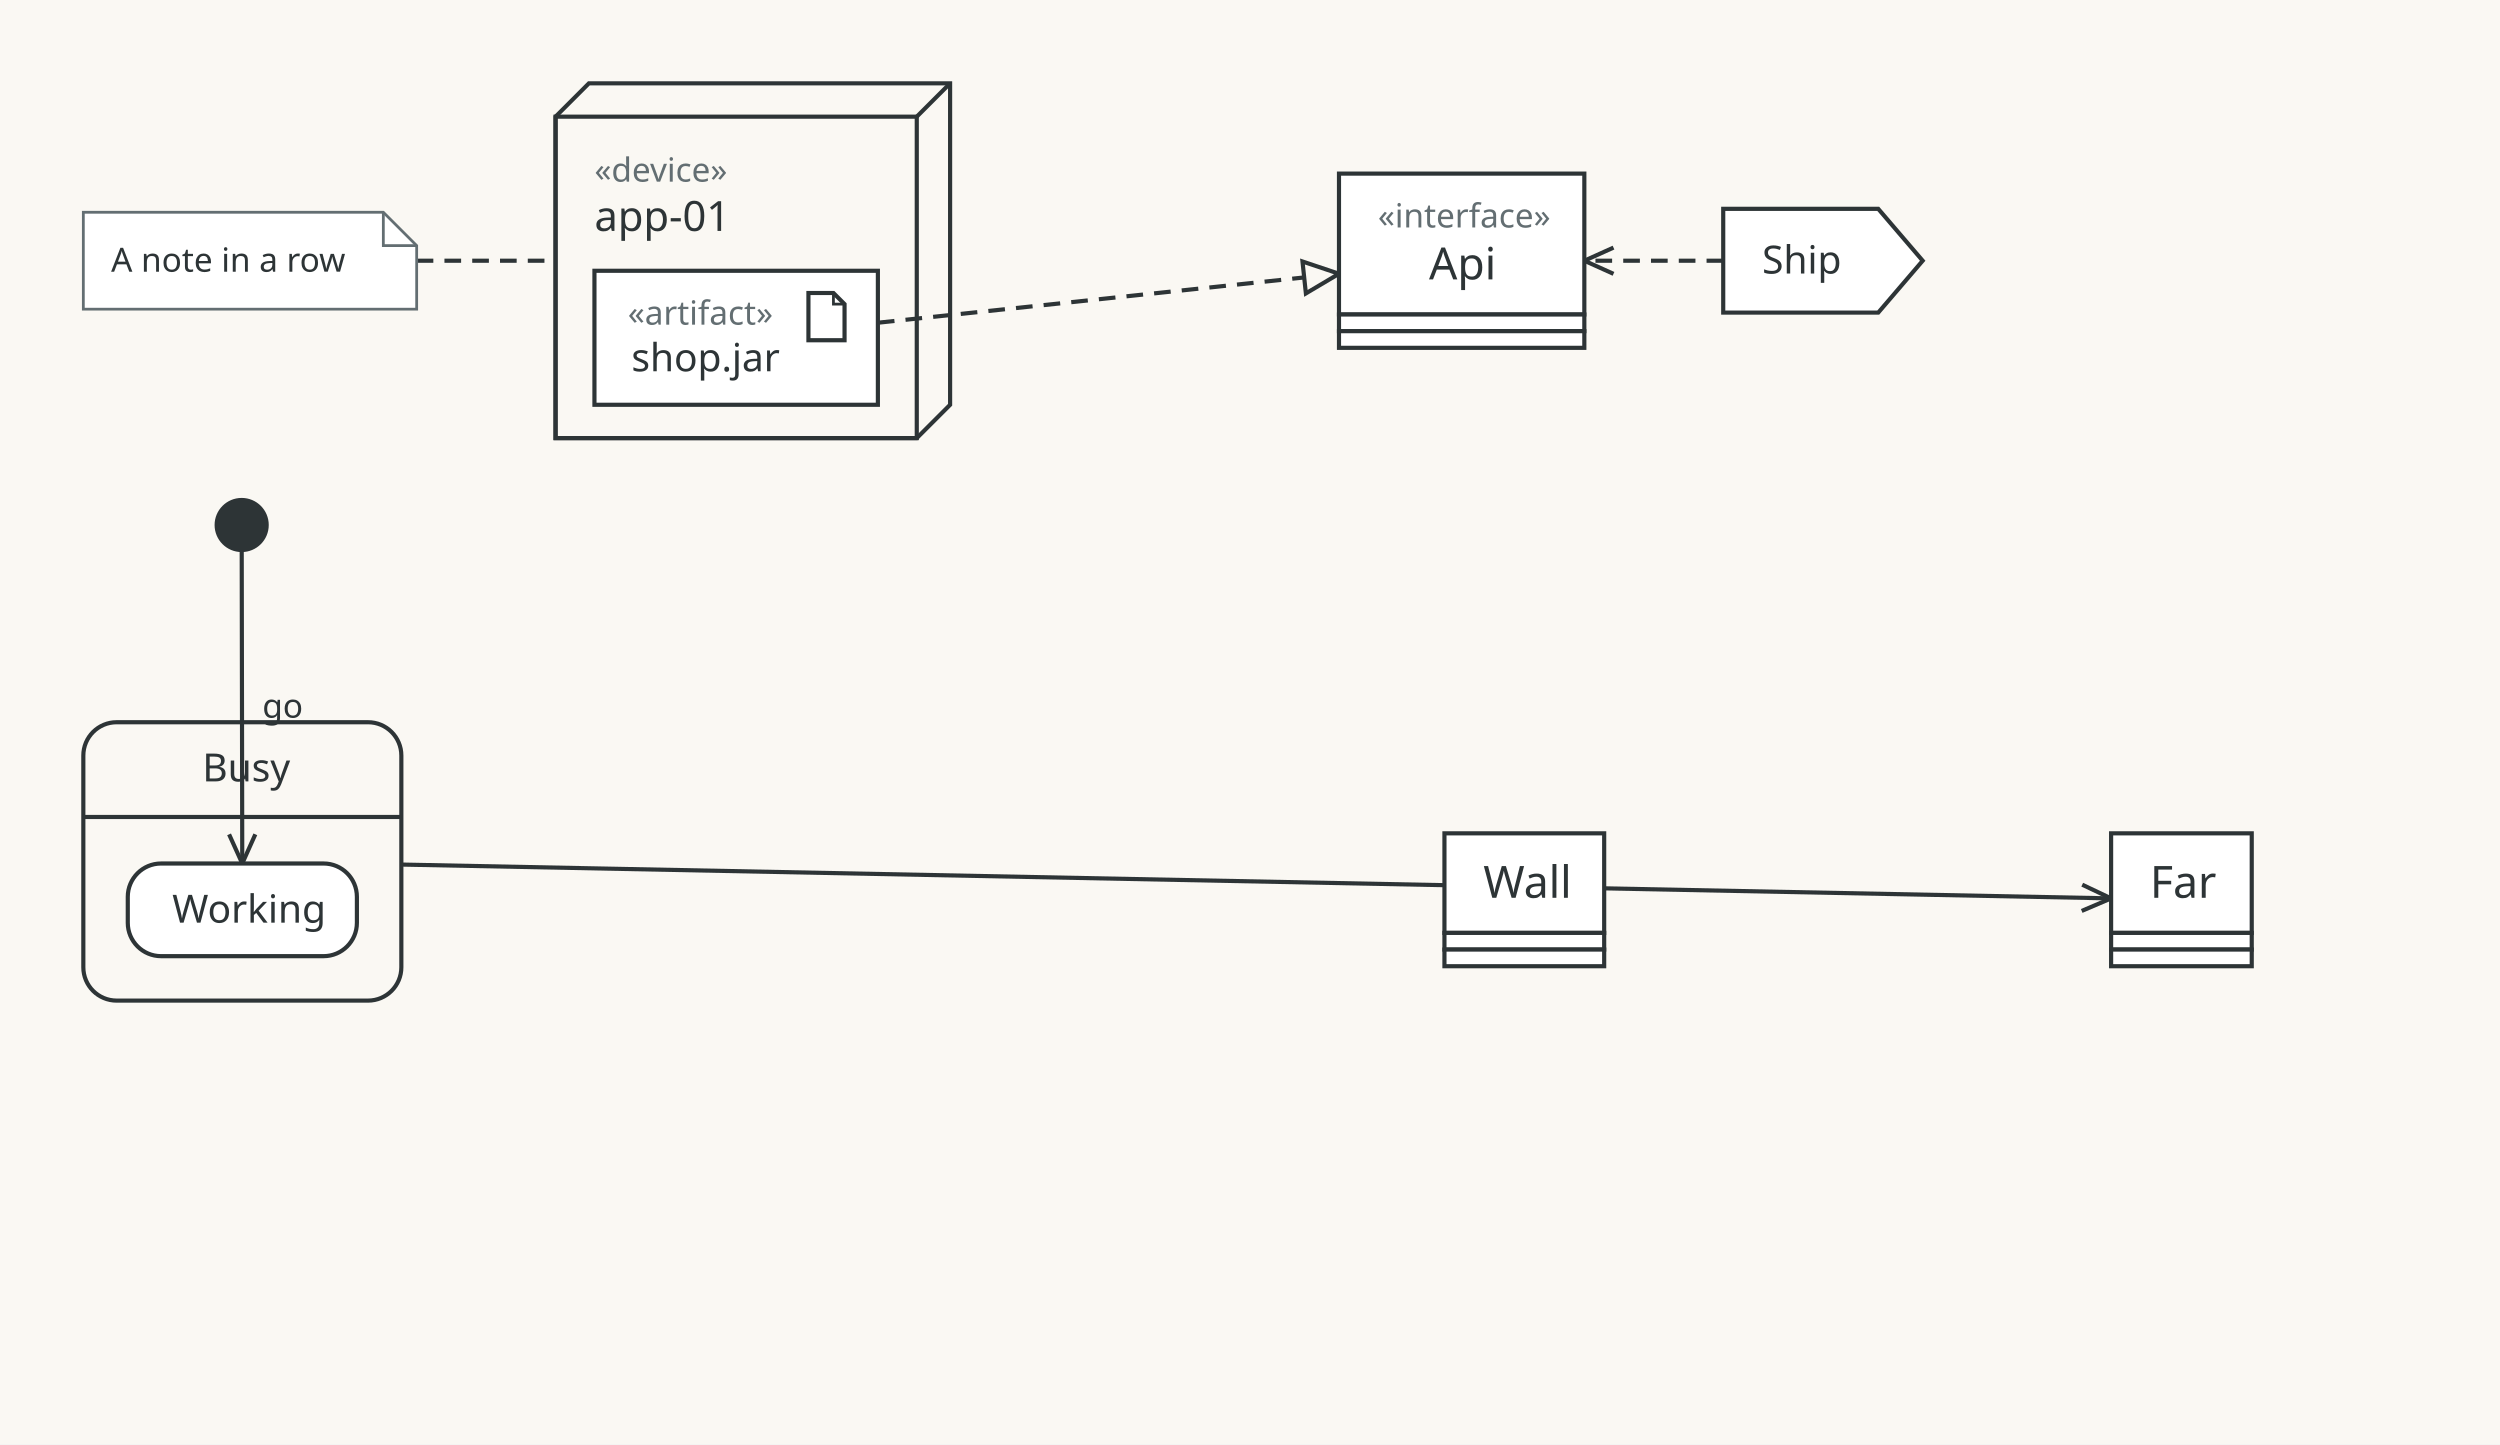
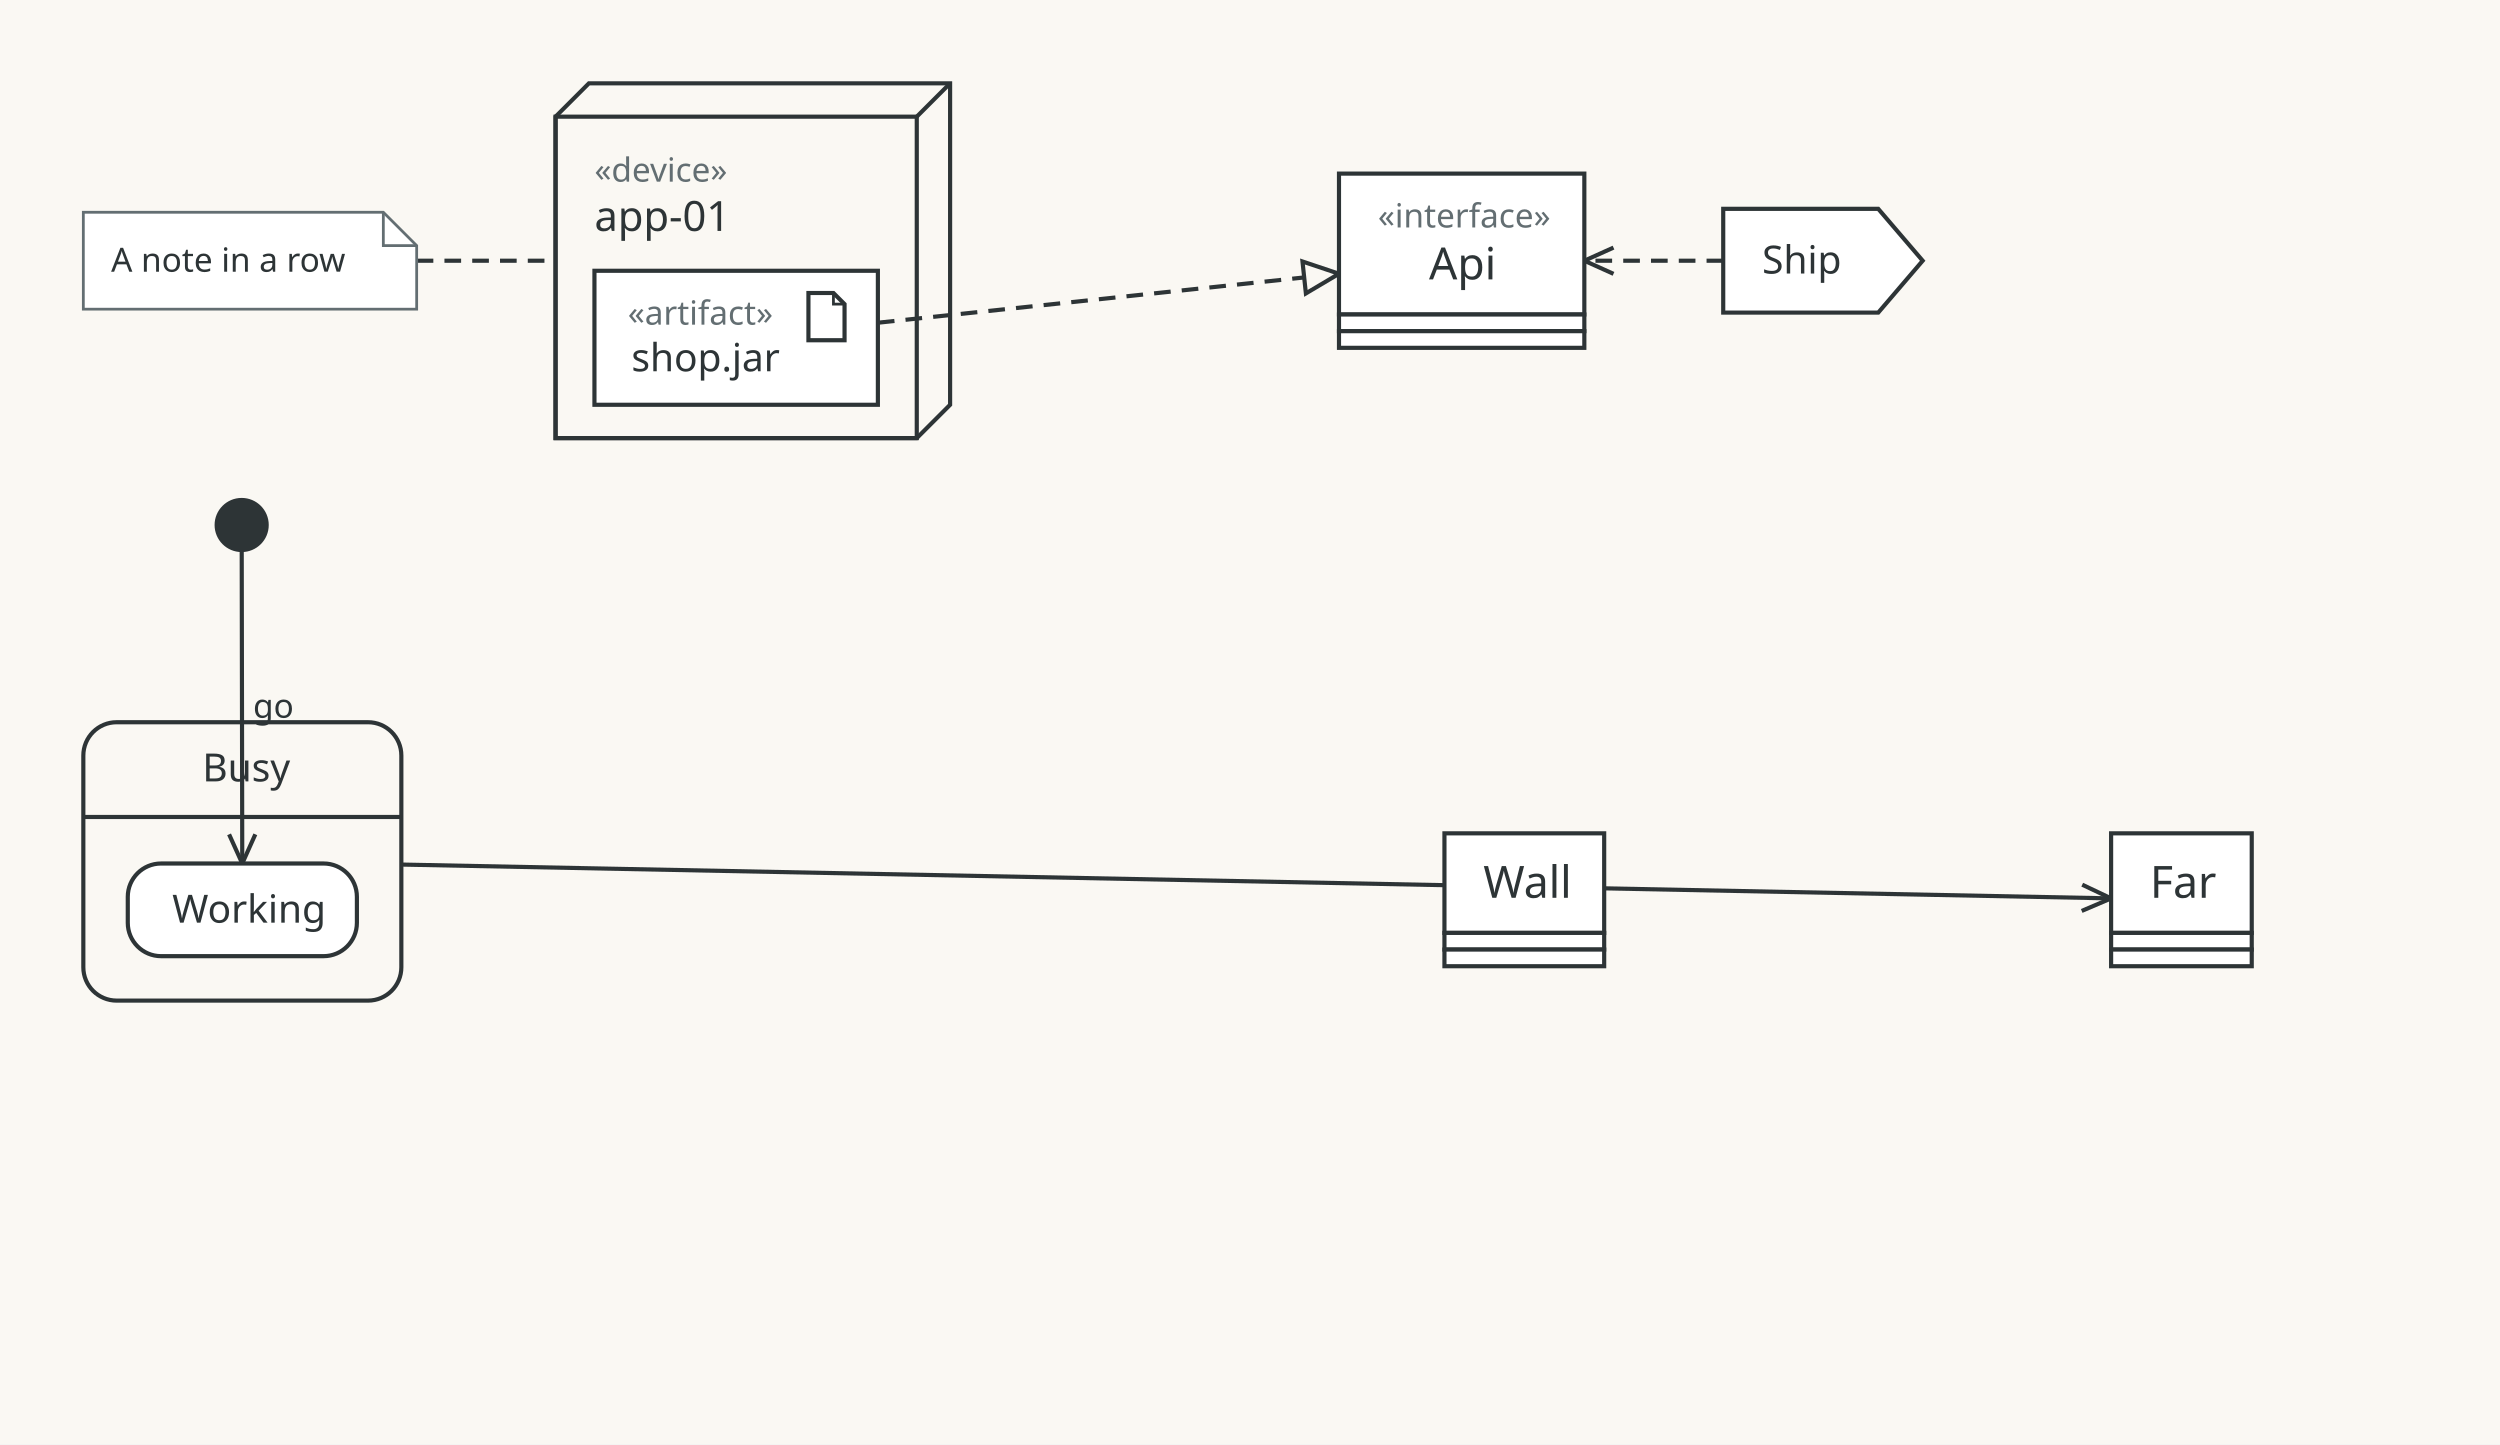
<svg xmlns="http://www.w3.org/2000/svg" width="900" height="520" viewBox="0 0 900 520">
  <defs>
    <style>
    @font-face { font-family: "diagrams-body"; src: url("../../../fonts/AtkinsonHyperlegible-Regular.ttf"); }
  </style>
  </defs>
  <rect width="100%" height="100%" fill="#faf8f3" />
  <g data-path="scene">
    <g>
      <g data-path="line">
        <polyline points="316.036,116.181 469.506,99.881" fill="none" stroke="#2d3436" stroke-width="1.5" stroke-dasharray="6 4" />
        <polygon points="482.036,98.55 470.116,105.624 468.897,94.139" fill="none" stroke="#2d3436" stroke-width="1.5" stroke-linejoin="miter" />
      </g>
    </g>
    <g>
      <polyline data-path="line" points="150,93.86 200,93.86" fill="none" stroke="#2d3436" stroke-width="1.5" stroke-dasharray="6 4" />
    </g>
    <g>
      <g data-path="line">
        <polyline points="87.016,198 87.213,310.86" fill="none" stroke="#2d3436" stroke-width="1.5" />
        <polyline points="82.47,300.368 87.213,310.86 91.92,300.352" fill="none" stroke="#2d3436" stroke-width="1.5" stroke-linejoin="miter" />
      </g>
-       <g transform="translate(94.44227 246.9655)">
+       <g transform="translate(91.11429 246.983)">
        <g font-family="diagrams-body" font-size="12" style="font-kerning: none; font-variant-ligatures: none" fill="#2d3436">
          <text x="0 6.72" y="11.4" xml:space="preserve">go</text>
        </g>
      </g>
    </g>
    <g>
      <g data-path="line">
        <polyline points="620.36,93.86 570.36,93.86" fill="none" stroke="#2d3436" stroke-width="1.5" stroke-dasharray="6 4" />
        <polyline points="580.86,89.135 570.36,93.86 580.86,98.585" fill="none" stroke="#2d3436" stroke-width="1.5" stroke-linejoin="miter" />
      </g>
    </g>
    <g data-path="through">
      <g data-path="through.line">
        <polyline points="144.484,311.242 760,323.419" fill="none" stroke="#2d3436" stroke-width="1.5" />
        <polyline points="749.409,327.936 760,323.419 749.596,318.487" fill="none" stroke="#2d3436" stroke-width="1.5" stroke-linejoin="miter" />
      </g>
    </g>
    <g data-path="shelf" transform="translate(30 30)">
      <g data-path="shelf.memo" transform="translate(0 46.42)">
        <polygon points="0,0 108,0 120,12 120,34.88 0,34.88" fill="#ffffff" stroke="#636e72" stroke-width="1" />
        <polyline points="108,0 108,12 120,12" fill="none" stroke="#636e72" stroke-width="1" />
-         <g data-path="shelf.memo.paper">
-           <g transform="translate(10 10)" font-family="diagrams-body" font-size="12" style="font-kerning: none; font-variant-ligatures: none" fill="#2d3436">
-             <text x="0 7.512 10.872 17.424 24.048 27.936 34.404 37.764 41.1 47.652 51.012 57.324 60.684 64.764 71.388" y="11.4" xml:space="preserve">A note in a row</text>
+         <g transform="translate(10 10)" font-family="diagrams-body" font-size="12" style="font-kerning: none; font-variant-ligatures: none" fill="#2d3436">
+           <text x="0 7.512 10.872 17.424 24.048 27.936 34.404 37.764 41.1 47.652 51.012 57.324 60.684 64.764 71.388" y="11.4" xml:space="preserve">A note in a row</text>
+         </g>
+       </g>
+       <g data-path="shelf.server" transform="translate(170 0)">
+         <polygon points="0,12 12,0 142.036,0 142.036,115.72 130.036,127.72 0,127.72" fill="#000000" fill-opacity="0" stroke="#2d3436" stroke-width="1.5" />
+         <polygon points="0,12 130.036,12 130.036,127.72 0,127.72" fill="#000000" fill-opacity="0" stroke="#2d3436" stroke-width="1.5" />
+         <polyline points="130.036,12 142.036,0" fill="none" stroke="#2d3436" stroke-width="1.5" />
+         <g transform="translate(14 24)">
+           <g font-family="diagrams-body" font-size="12" style="font-kerning: none; font-variant-ligatures: none" fill="#636e72">
+             <text x="0 6.744 13.512 19.98 25.272 28.608 34.608 41.076" y="11.4" xml:space="preserve">«device»</text>
+           </g>
+           <g transform="translate(0 14.88)" font-family="diagrams-body" font-size="15" style="font-kerning: none; font-variant-ligatures: none" fill="#2d3436">
+             <text x="0 7.89 16.38 24.87 30.39 40.11" y="14.25" xml:space="preserve">app-01</text>
          </g>
        </g>
-       </g>
-       <g data-path="shelf.host" transform="translate(170 0)">
-         <g>
-           <polygon points="0,12 12,0 142.036,0 142.036,115.72 130.036,127.72 0,127.72" fill="#000000" fill-opacity="0" stroke="#2d3436" stroke-width="1.5" />
-           <polygon points="0,12 130.036,12 130.036,127.72 0,127.72" fill="#000000" fill-opacity="0" stroke="#2d3436" stroke-width="1.5" />
-           <polyline points="130.036,12 142.036,0" fill="none" stroke="#2d3436" stroke-width="1.5" />
-         </g>
-         <g>
-           <rect data-path="shelf.host.extent" width="142.036" height="127.72" fill="#000000" fill-opacity="0" />
-           <g>
-             <g transform="translate(14 24)">
-               <g font-family="diagrams-body" font-size="12" style="font-kerning: none; font-variant-ligatures: none" fill="#636e72">
-                 <text x="0 6.744 13.512 19.98 25.272 28.608 34.608 41.076" y="11.4" xml:space="preserve">«device»</text>
+         <g transform="translate(14 67.48)">
+           <g data-path="shelf.server.jar">
+             <rect width="102.036" height="48.24" fill="#ffffff" stroke="#2d3436" stroke-width="1.5" />
+             <g>
+               <g transform="translate(12 8)">
+                 <g font-family="diagrams-body" font-size="12" style="font-kerning: none; font-variant-ligatures: none" fill="#636e72">
+                   <text x="0 6.744 13.056 17.136 21.024 24.36 28.092 34.404 40.404 44.292" y="11.4" xml:space="preserve">«artifact»</text>
+                 </g>
+                 <g transform="translate(1.298 14.88)" font-family="diagrams-body" font-size="14" style="font-kerning: none; font-variant-ligatures: none" fill="#2d3436">
+                   <text x="0 6.594 14.238 21.966 29.89 32.76 36.316 43.68" y="13.3" xml:space="preserve">shop.jar</text>
+                 </g>
              </g>
-               <g transform="translate(0 14.88)" font-family="diagrams-body" font-size="15" style="font-kerning: none; font-variant-ligatures: none" fill="#2d3436">
-                 <text x="0 7.89 16.38 24.87 30.39 40.11" y="14.25" xml:space="preserve">app-01</text>
-               </g>
-             </g>
-             <g transform="translate(14 67.48)">
-               <g data-path="shelf.host.jar">
-                 <rect width="102.036" height="48.24" fill="#ffffff" stroke="#2d3436" stroke-width="1.5" />
-                 <g>
-                   <g transform="translate(12 8)">
-                     <g font-family="diagrams-body" font-size="12" style="font-kerning: none; font-variant-ligatures: none" fill="#636e72">
-                       <text x="0 6.744 13.056 17.136 21.024 24.36 28.092 34.404 40.404 44.292" y="11.4" xml:space="preserve">«artifact»</text>
-                     </g>
-                     <g transform="translate(1.298 14.88)" font-family="diagrams-body" font-size="14" style="font-kerning: none; font-variant-ligatures: none" fill="#2d3436">
-                       <text x="0 6.594 14.238 21.966 29.89 32.76 36.316 43.68" y="13.3" xml:space="preserve">shop.jar</text>
-                     </g>
-                   </g>
-                   <g transform="translate(77.036 8)">
-                     <polygon points="0,0 9,0 13,4 13,17 0,17" fill="#ffffff" stroke="#2d3436" stroke-width="1.5" />
-                     <polyline points="9,0 9,4 13,4" fill="none" stroke="#2d3436" stroke-width="1" />
-                   </g>
-                 </g>
+               <g transform="translate(77.036 8)">
+                 <polygon points="0,0 9,0 13,4 13,17 0,17" fill="#ffffff" stroke="#2d3436" stroke-width="1.5" />
+                 <polyline points="9,0 9,4 13,4" fill="none" stroke="#2d3436" stroke-width="1" />
              </g>
            </g>
          </g>
        </g>
      </g>
      <rect data-path="shelf.spacer" transform="translate(362.036 33.86)" width="40" height="60" fill="#000000" fill-opacity="0" />
      <g data-path="shelf.api" transform="translate(452.036 32.5)">
        <g data-path="shelf.api.header">
          <rect width="88.324" height="50.72" fill="#ffffff" stroke="#2d3436" stroke-width="1.5" />
          <g>
            <g transform="translate(14 8)" font-family="diagrams-body" font-size="12" style="font-kerning: none; font-variant-ligatures: none" fill="#636e72">
              <text x="0 6.744 10.08 16.632 20.52 26.988 31.068 34.8 41.112 47.112 53.58" y="11.4" xml:space="preserve">«interface»</text>
            </g>
            <g transform="translate(32.402 22.88)" font-family="diagrams-body" font-size="16" style="font-kerning: none; font-variant-ligatures: none" fill="#2d3436">
              <text x="0 10.016 19.072" y="15.2" xml:space="preserve">Api</text>
            </g>
          </g>
        </g>
        <g data-path="shelf.api.attribute_list" transform="translate(0 50.72)">
          <rect width="88.324" height="6" fill="#ffffff" stroke="#2d3436" stroke-width="1.5" />
        </g>
        <g data-path="shelf.api.operation_list" transform="translate(0 56.72)">
          <rect width="88.324" height="6" fill="#ffffff" stroke="#2d3436" stroke-width="1.5" />
        </g>
      </g>
      <g data-path="shelf.ship" transform="translate(590.36 45.18)">
        <polygon points="0,0 55.804,0 71.804,18.68 55.804,37.36 0,37.36" fill="#ffffff" stroke="#2d3436" stroke-width="1.5" />
-         <g data-path="shelf.ship.label">
-           <g transform="translate(14 10)" font-family="diagrams-body" font-size="14" style="font-kerning: none; font-variant-ligatures: none" fill="#2d3436">
-             <text x="0 8.344 15.988 19.88" y="13.3" xml:space="preserve">Ship</text>
-           </g>
+         <g transform="translate(14 10)" font-family="diagrams-body" font-size="14" style="font-kerning: none; font-variant-ligatures: none" fill="#2d3436">
+           <text x="0 8.344 15.988 19.88" y="13.3" xml:space="preserve">Ship</text>
        </g>
      </g>
    </g>
    <g data-path="busy" transform="translate(30 260)">
      <rect width="114.484" height="100.22" rx="12" fill="#000000" fill-opacity="0" stroke="#2d3436" stroke-width="1.5" />
      <g>
        <g data-path="busy.header">
          <g transform="translate(42.857 8)" font-family="diagrams-body" font-size="14" style="font-kerning: none; font-variant-ligatures: none" fill="#2d3436">
            <text x="0 8.666 16.17 22.764" y="13.3" xml:space="preserve">Busy</text>
          </g>
        </g>
        <g transform="translate(0 33.36)">
          <rect width="114.484" height="1.5" fill="#2d3436" />
          <g transform="translate(0 1.5)">
            <g data-path="busy.inner" transform="translate(16 16)">
              <rect width="82.484" height="33.36" rx="12" fill="#ffffff" stroke="#2d3436" stroke-width="1.5" />
              <g>
                <g data-path="busy.inner.header">
                  <g transform="translate(16 8)" font-family="diagrams-body" font-size="14" style="font-kerning: none; font-variant-ligatures: none" fill="#2d3436">
                    <text x="0 11.76 19.488 24.248 31.108 35 42.644" y="13.3" xml:space="preserve">Working</text>
                  </g>
                </g>
              </g>
            </g>
          </g>
        </g>
      </g>
    </g>
    <ellipse data-path="init" transform="translate(78 180)" cx="9" cy="9" rx="9" ry="9" fill="#2d3436" stroke="#2d3436" stroke-width="1.5" />
    <g data-path="wall" transform="translate(520 300)">
      <g data-path="wall.header">
        <rect width="57.504" height="35.84" fill="#ffffff" stroke="#2d3436" stroke-width="1.5" />
        <g>
          <g transform="translate(14 8)" font-family="diagrams-body" font-size="16" style="font-kerning: none; font-variant-ligatures: none" fill="#2d3436">
            <text x="0 13.44 21.856 25.68" y="15.2" xml:space="preserve">Wall</text>
          </g>
        </g>
      </g>
      <g data-path="wall.attribute_list" transform="translate(0 35.84)">
        <rect width="57.504" height="6" fill="#ffffff" stroke="#2d3436" stroke-width="1.5" />
      </g>
      <g data-path="wall.operation_list" transform="translate(0 41.84)">
        <rect width="57.504" height="6" fill="#ffffff" stroke="#2d3436" stroke-width="1.5" />
      </g>
    </g>
    <g data-path="far" transform="translate(760 300)">
      <g data-path="far.header">
        <rect width="50.624" height="35.84" fill="#ffffff" stroke="#2d3436" stroke-width="1.5" />
        <g>
          <g transform="translate(14 8)" font-family="diagrams-body" font-size="16" style="font-kerning: none; font-variant-ligatures: none" fill="#2d3436">
            <text x="0 8.768 17.184" y="15.2" xml:space="preserve">Far</text>
          </g>
        </g>
      </g>
      <g data-path="far.attribute_list" transform="translate(0 35.84)">
        <rect width="50.624" height="6" fill="#ffffff" stroke="#2d3436" stroke-width="1.5" />
      </g>
      <g data-path="far.operation_list" transform="translate(0 41.84)">
        <rect width="50.624" height="6" fill="#ffffff" stroke="#2d3436" stroke-width="1.5" />
      </g>
    </g>
  </g>
</svg>
